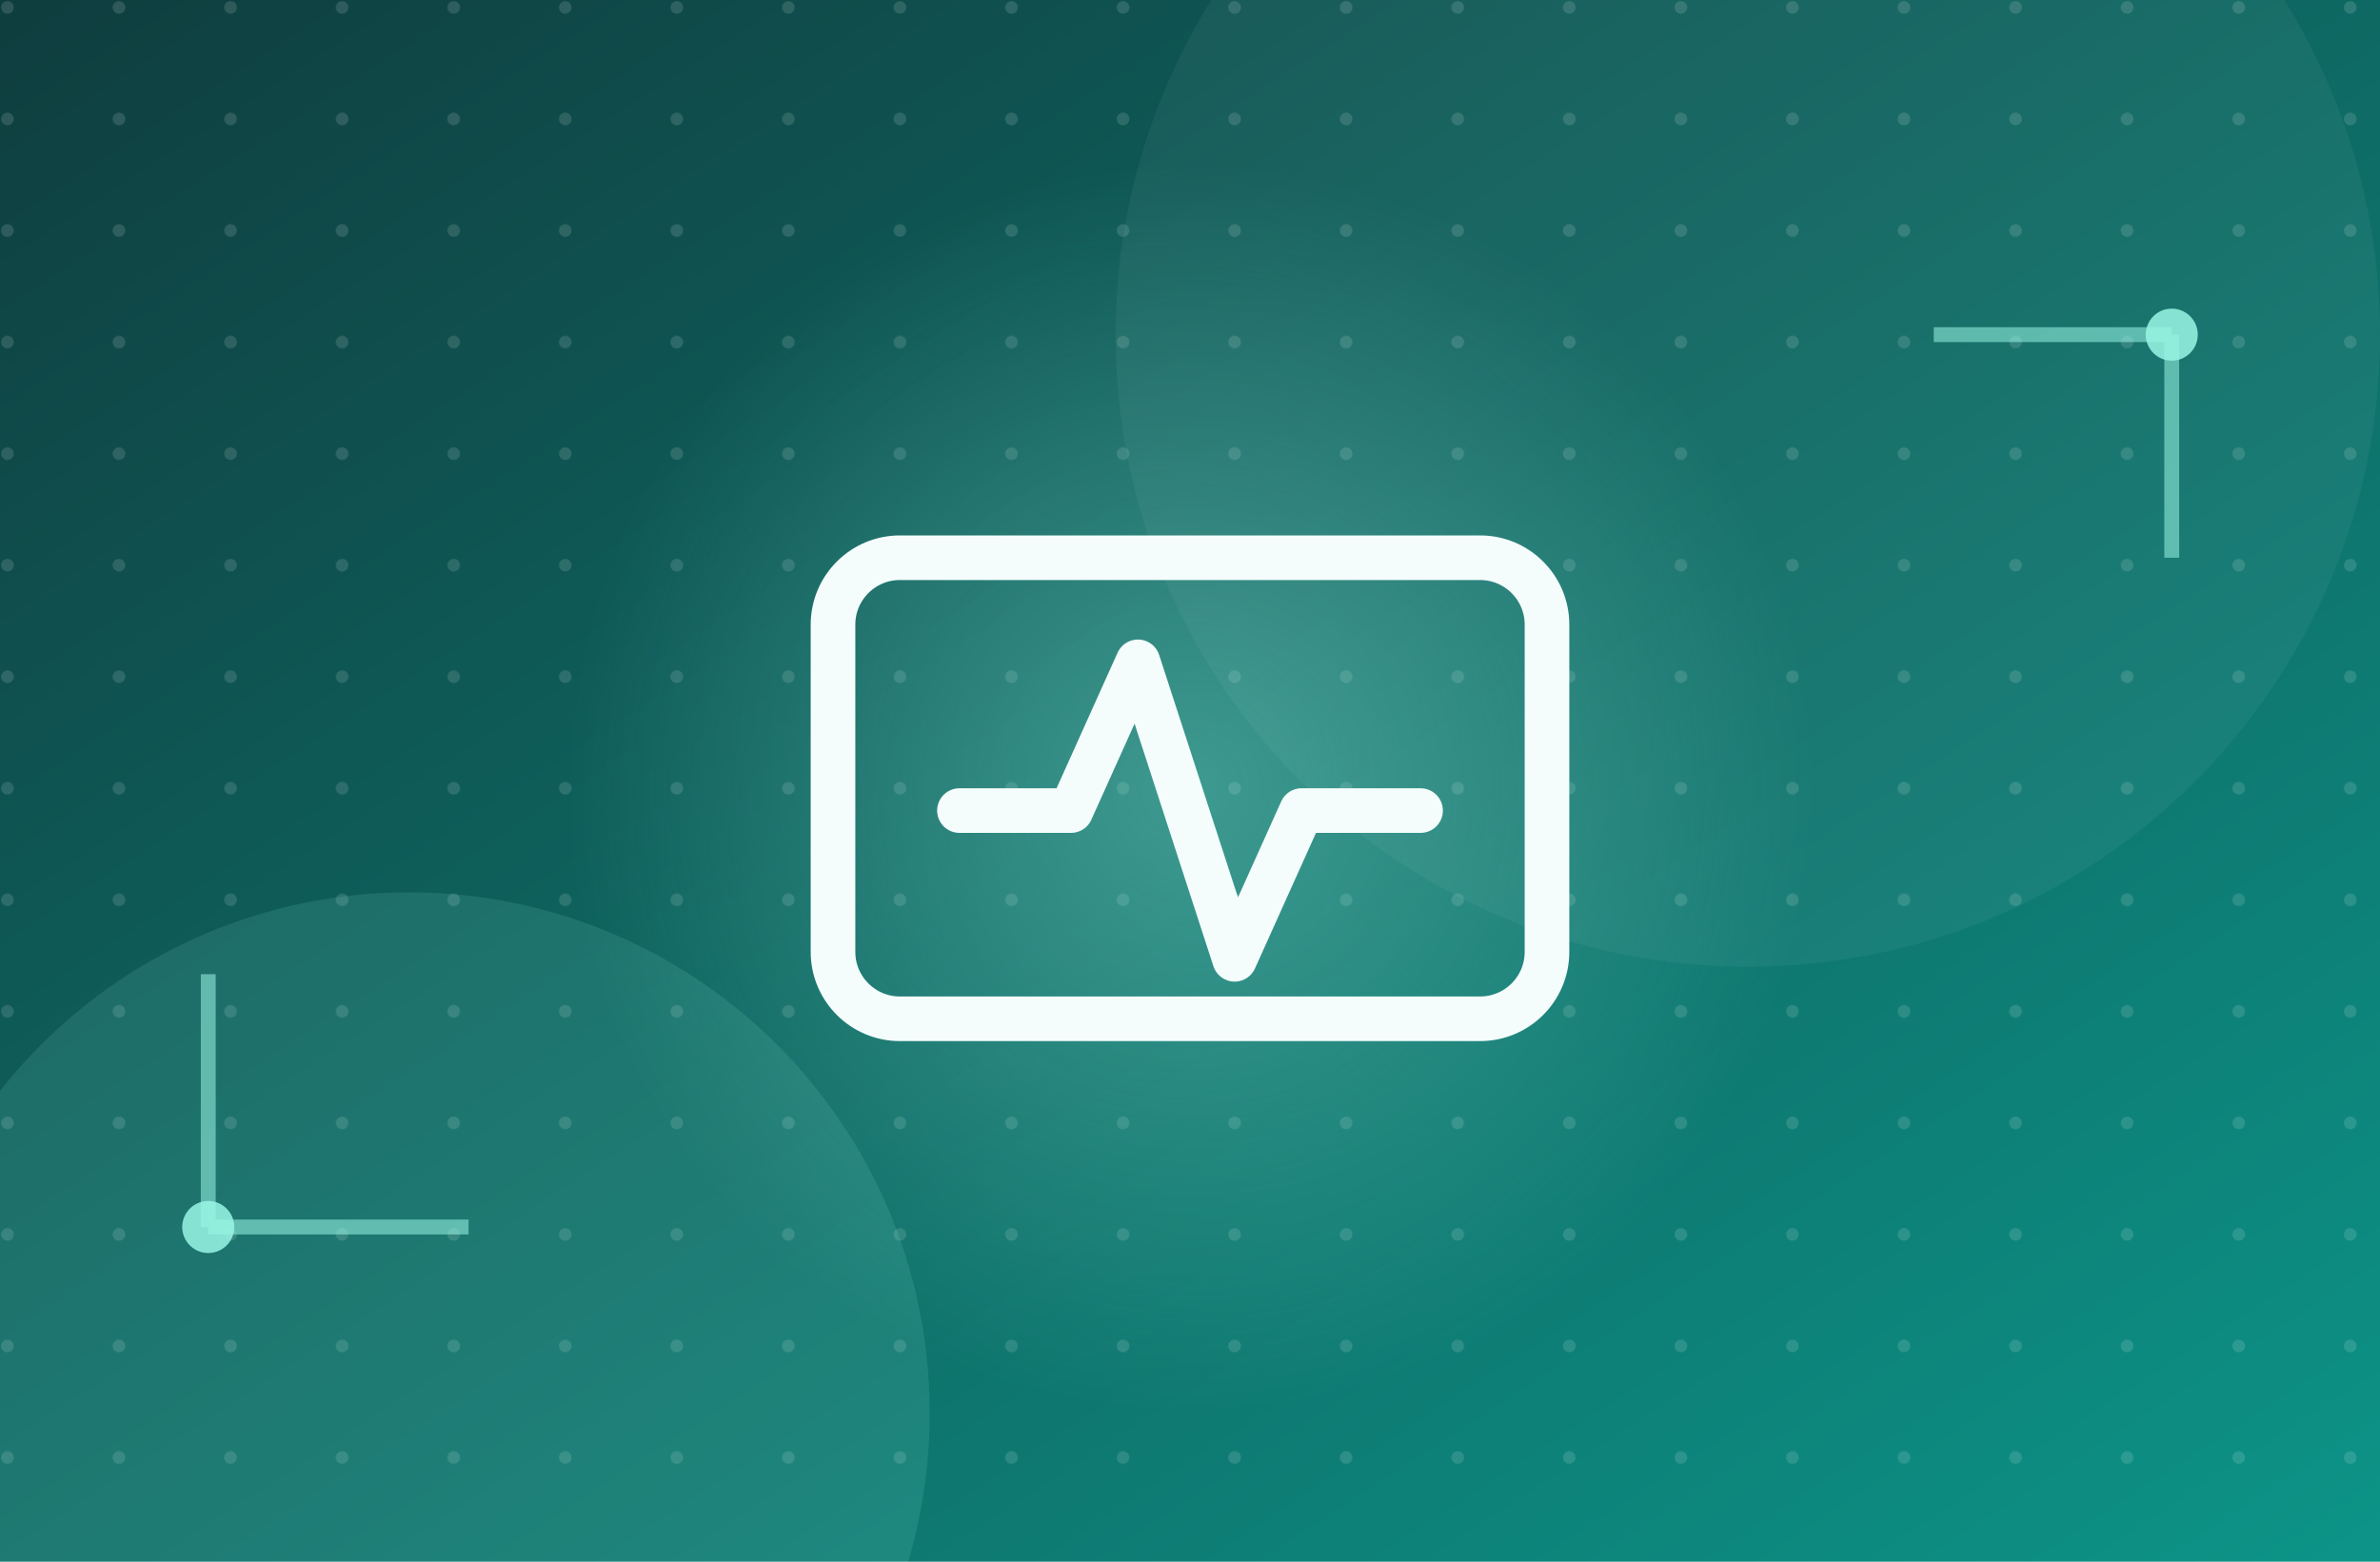
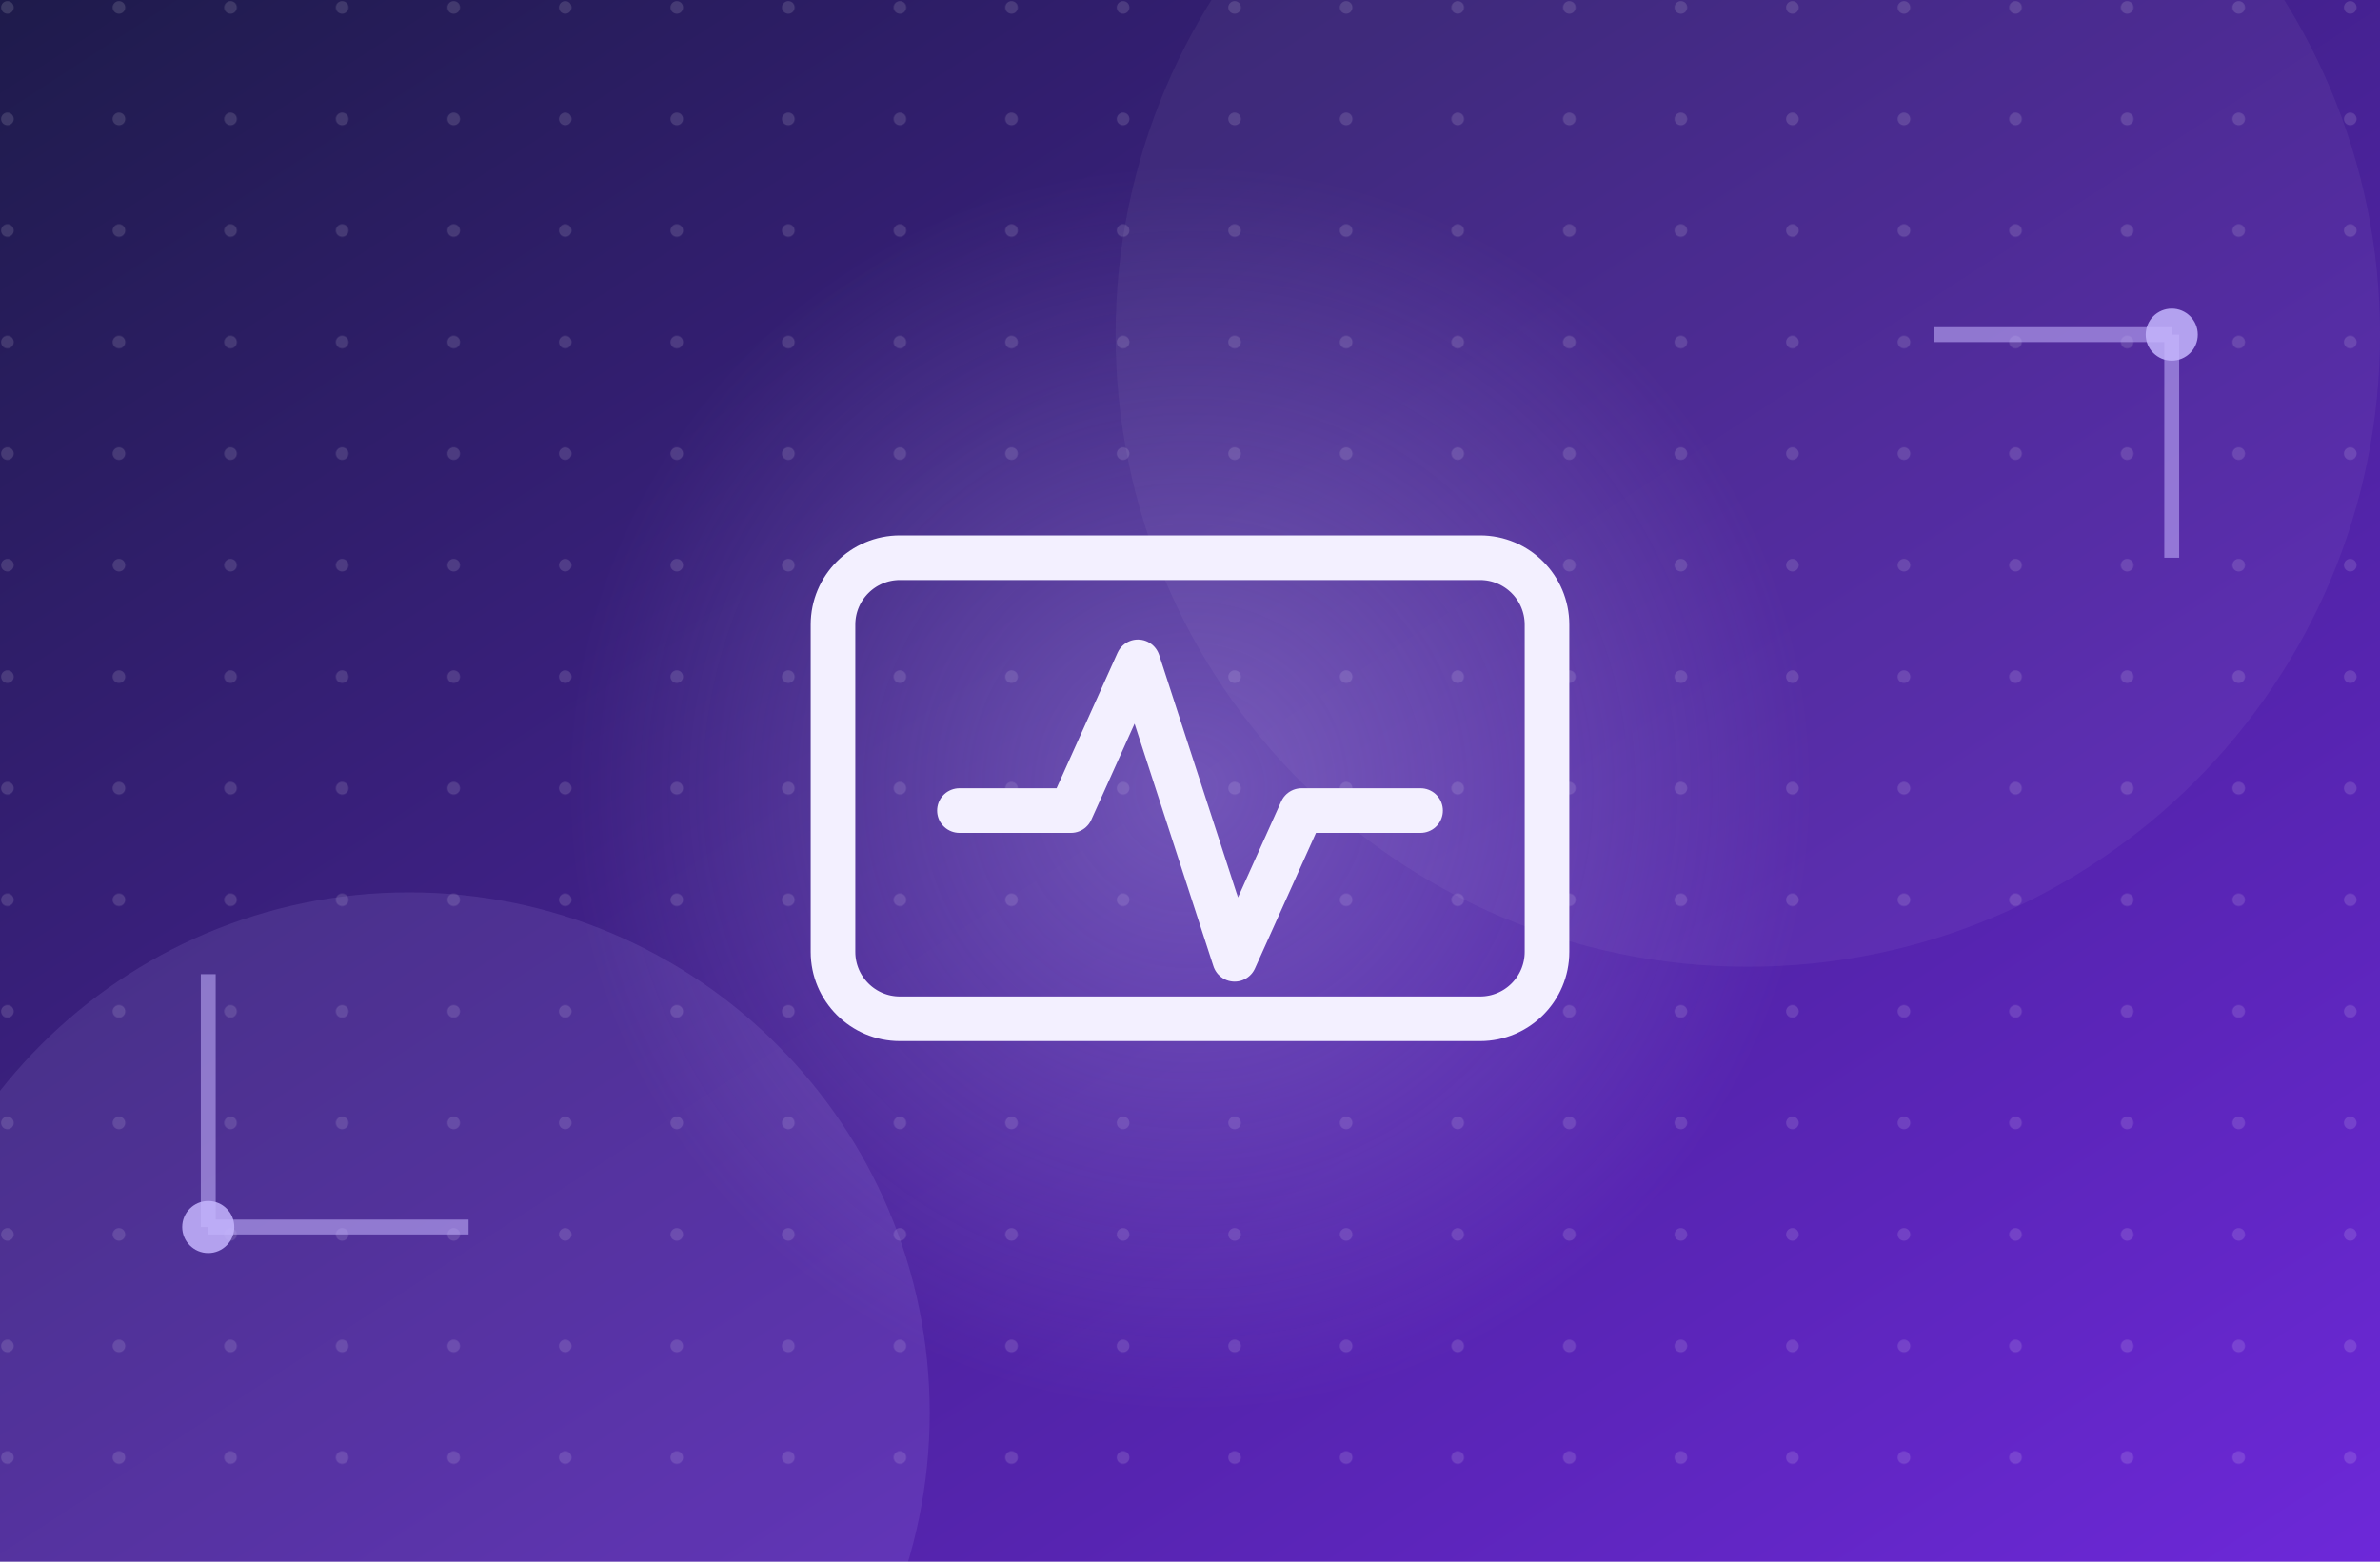
<svg xmlns="http://www.w3.org/2000/svg" viewBox="0 0 640 420" role="img" aria-label="رسم توضيحي لقسم الأجهزة الطبية">
  <defs>
    <linearGradient id="bg" x1="0" y1="0" x2="1" y2="1">
-       <stop offset="0" stop-color="#0f3d3e" />
-       <stop offset="1" stop-color="#0d9488" />
+       <stop offset="0" stop-color="#1e1b4b" />
+       <stop offset="1" stop-color="#6d28d9" />
    </linearGradient>
    <pattern id="dots" width="30" height="30" patternUnits="userSpaceOnUse">
      <circle cx="2" cy="2" r="1.7" fill="#ffffff" opacity="0.13" />
    </pattern>
    <radialGradient id="glow" cx="0.5" cy="0.5" r="0.5">
-       <stop offset="0" stop-color="#99f6e4" stop-opacity="0.35" />
-       <stop offset="1" stop-color="#99f6e4" stop-opacity="0" />
+       <stop offset="0" stop-color="#c4b5fd" stop-opacity="0.35" />
+       <stop offset="1" stop-color="#c4b5fd" stop-opacity="0" />
    </radialGradient>
  </defs>
  <rect width="640" height="420" fill="url(#bg)" />
  <rect width="640" height="420" fill="url(#dots)" />
  <circle cx="470" cy="90" r="170" fill="#ffffff" opacity="0.05" />
-   <circle cx="110" cy="380" r="140" fill="#99f6e4" opacity="0.12" />
+   <circle cx="110" cy="380" r="140" fill="#c4b5fd" opacity="0.12" />
  <circle cx="320" cy="212" r="168" fill="url(#glow)" />
-   <g transform="translate(320 212)" fill="none" stroke="#f4fdfc" stroke-width="12" stroke-linecap="round" stroke-linejoin="round">
+   <g transform="translate(320 212)" fill="none" stroke="#f3f0ff" stroke-width="12" stroke-linecap="round" stroke-linejoin="round">
    <rect x="-96" y="-62" width="192" height="124" rx="18" />
    <path d="M-62 6 H-32 L-14 -34 L12 46 L30 6 H62" />
  </g>
-   <g fill="none" stroke="#99f6e4" stroke-width="4" opacity="0.55">
+   <g fill="none" stroke="#c4b5fd" stroke-width="4" opacity="0.55">
    <path d="M56 330 H126 M56 330 V262" />
    <path d="M584 90 H520 M584 90 V150" />
  </g>
-   <circle cx="56" cy="330" r="7" fill="#99f6e4" opacity="0.85" />
-   <circle cx="584" cy="90" r="7" fill="#99f6e4" opacity="0.85" />
+   <circle cx="56" cy="330" r="7" fill="#c4b5fd" opacity="0.85" />
+   <circle cx="584" cy="90" r="7" fill="#c4b5fd" opacity="0.85" />
</svg>
